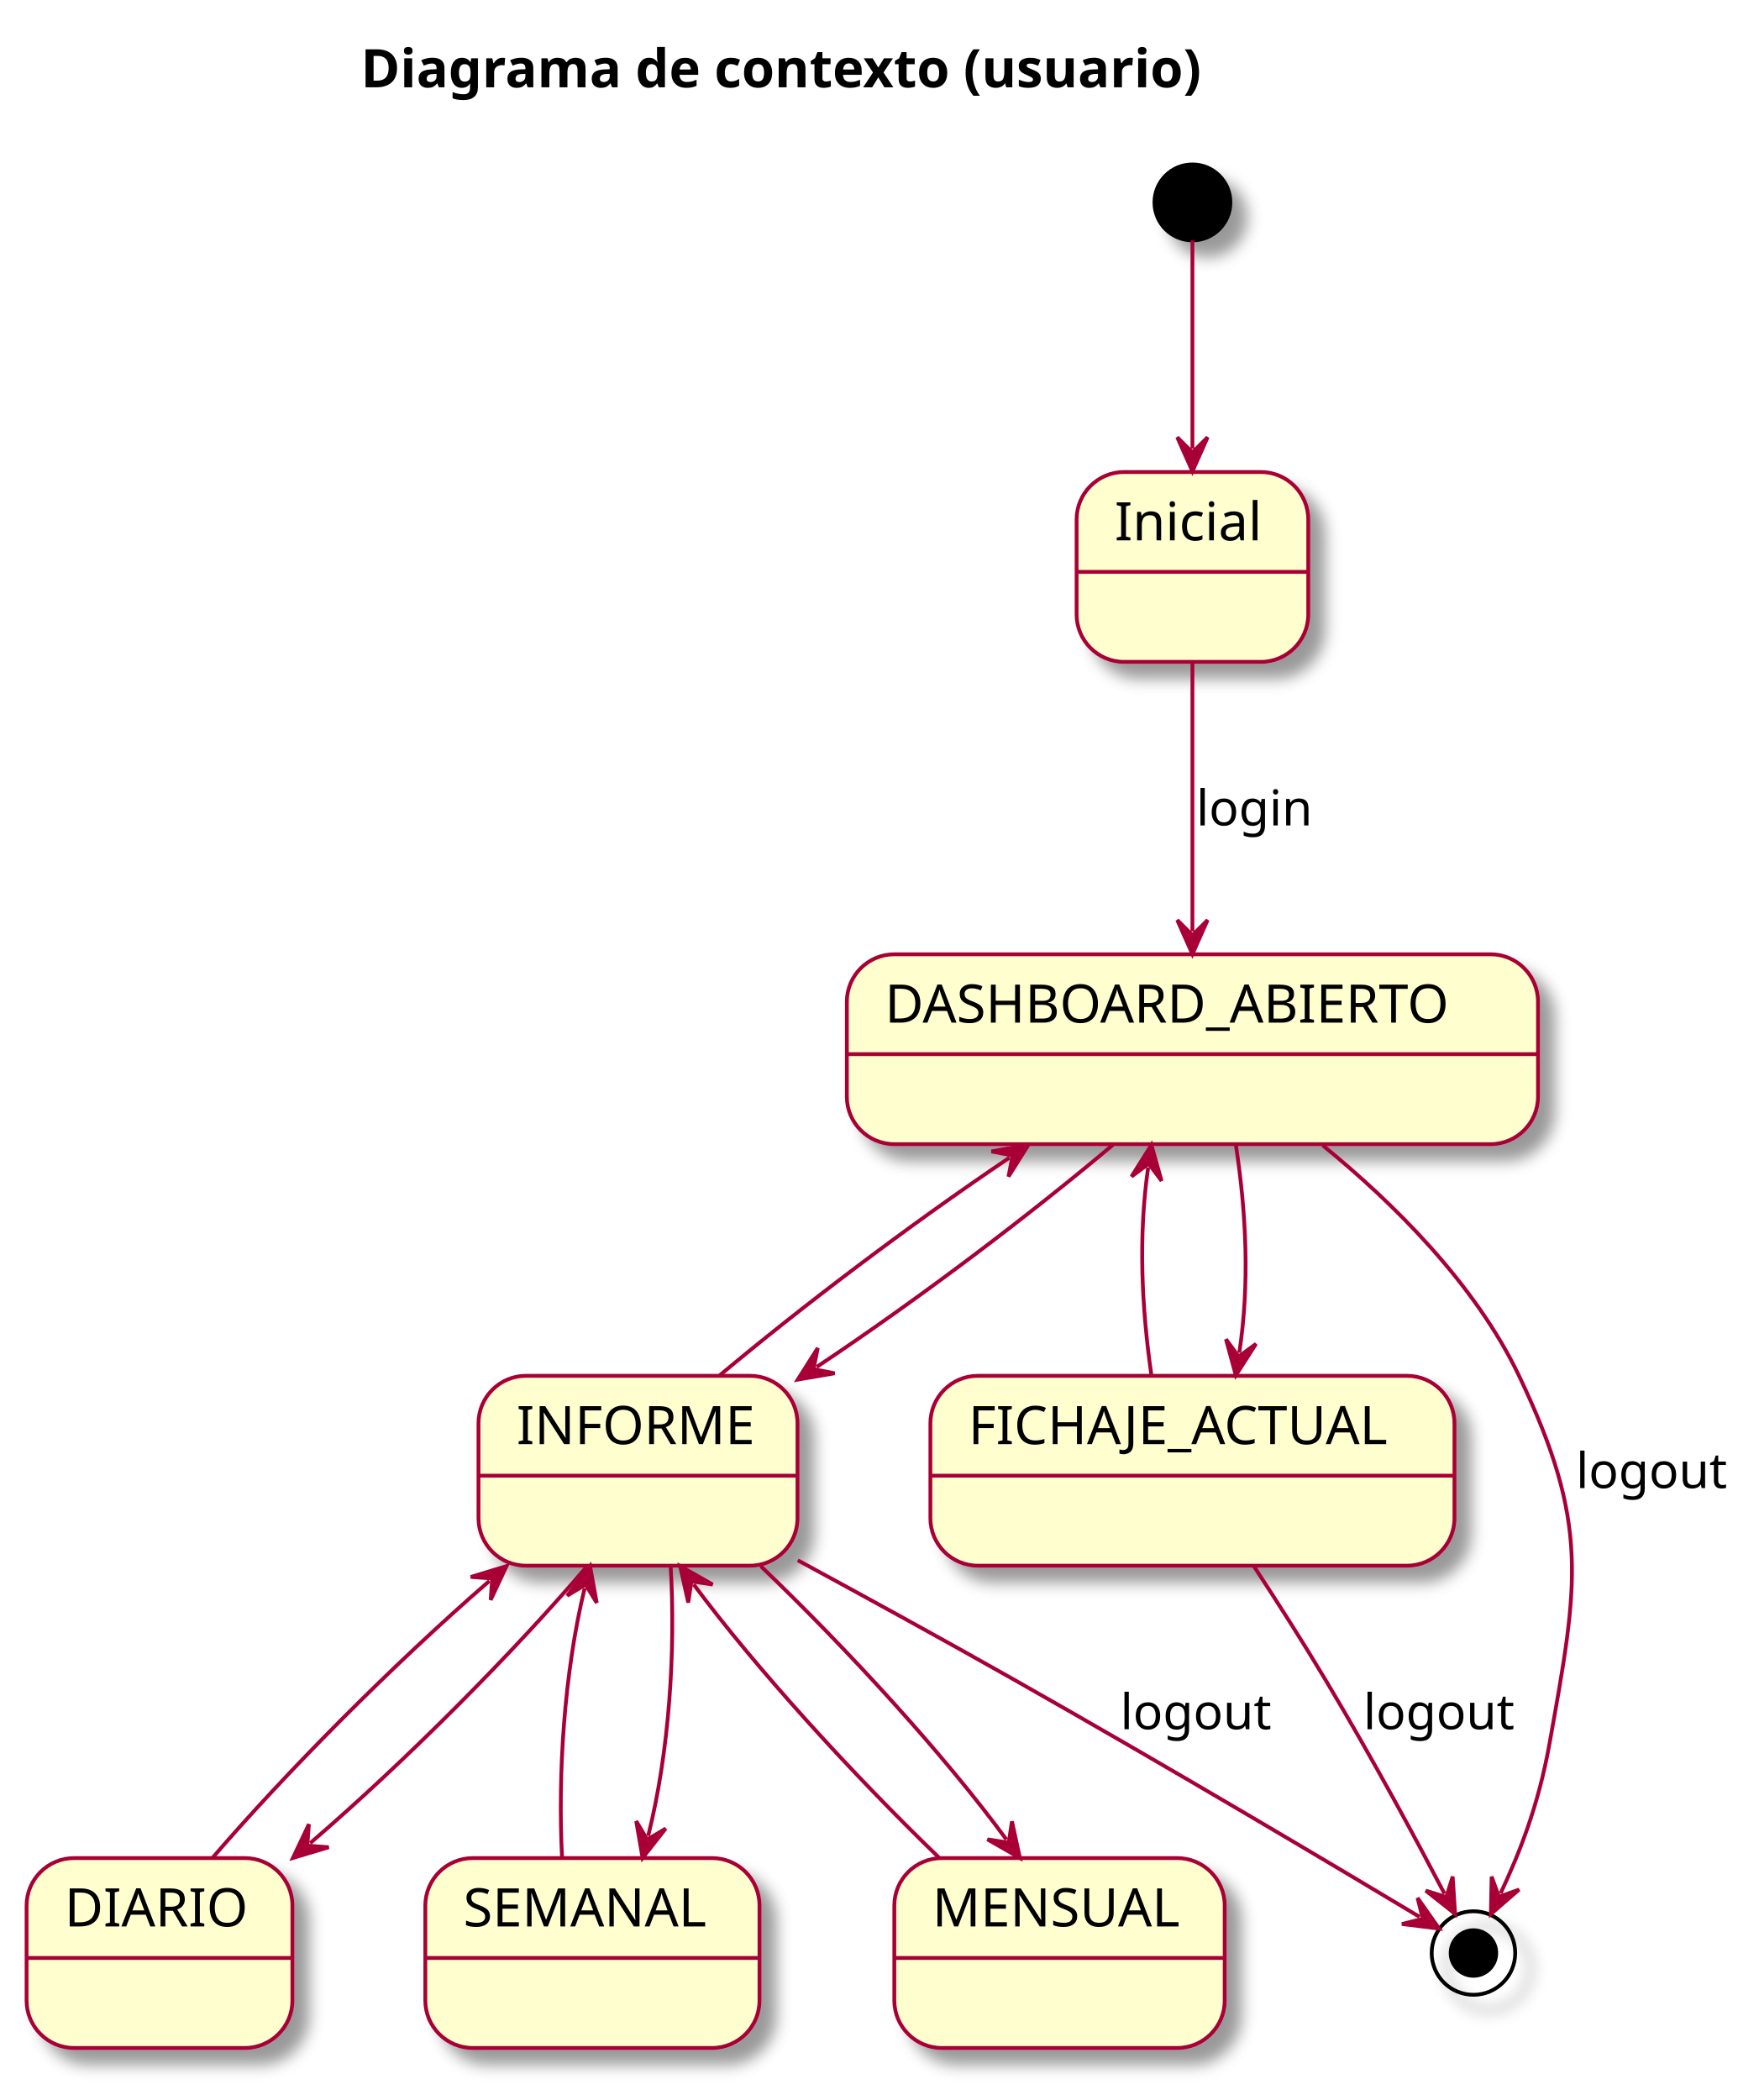
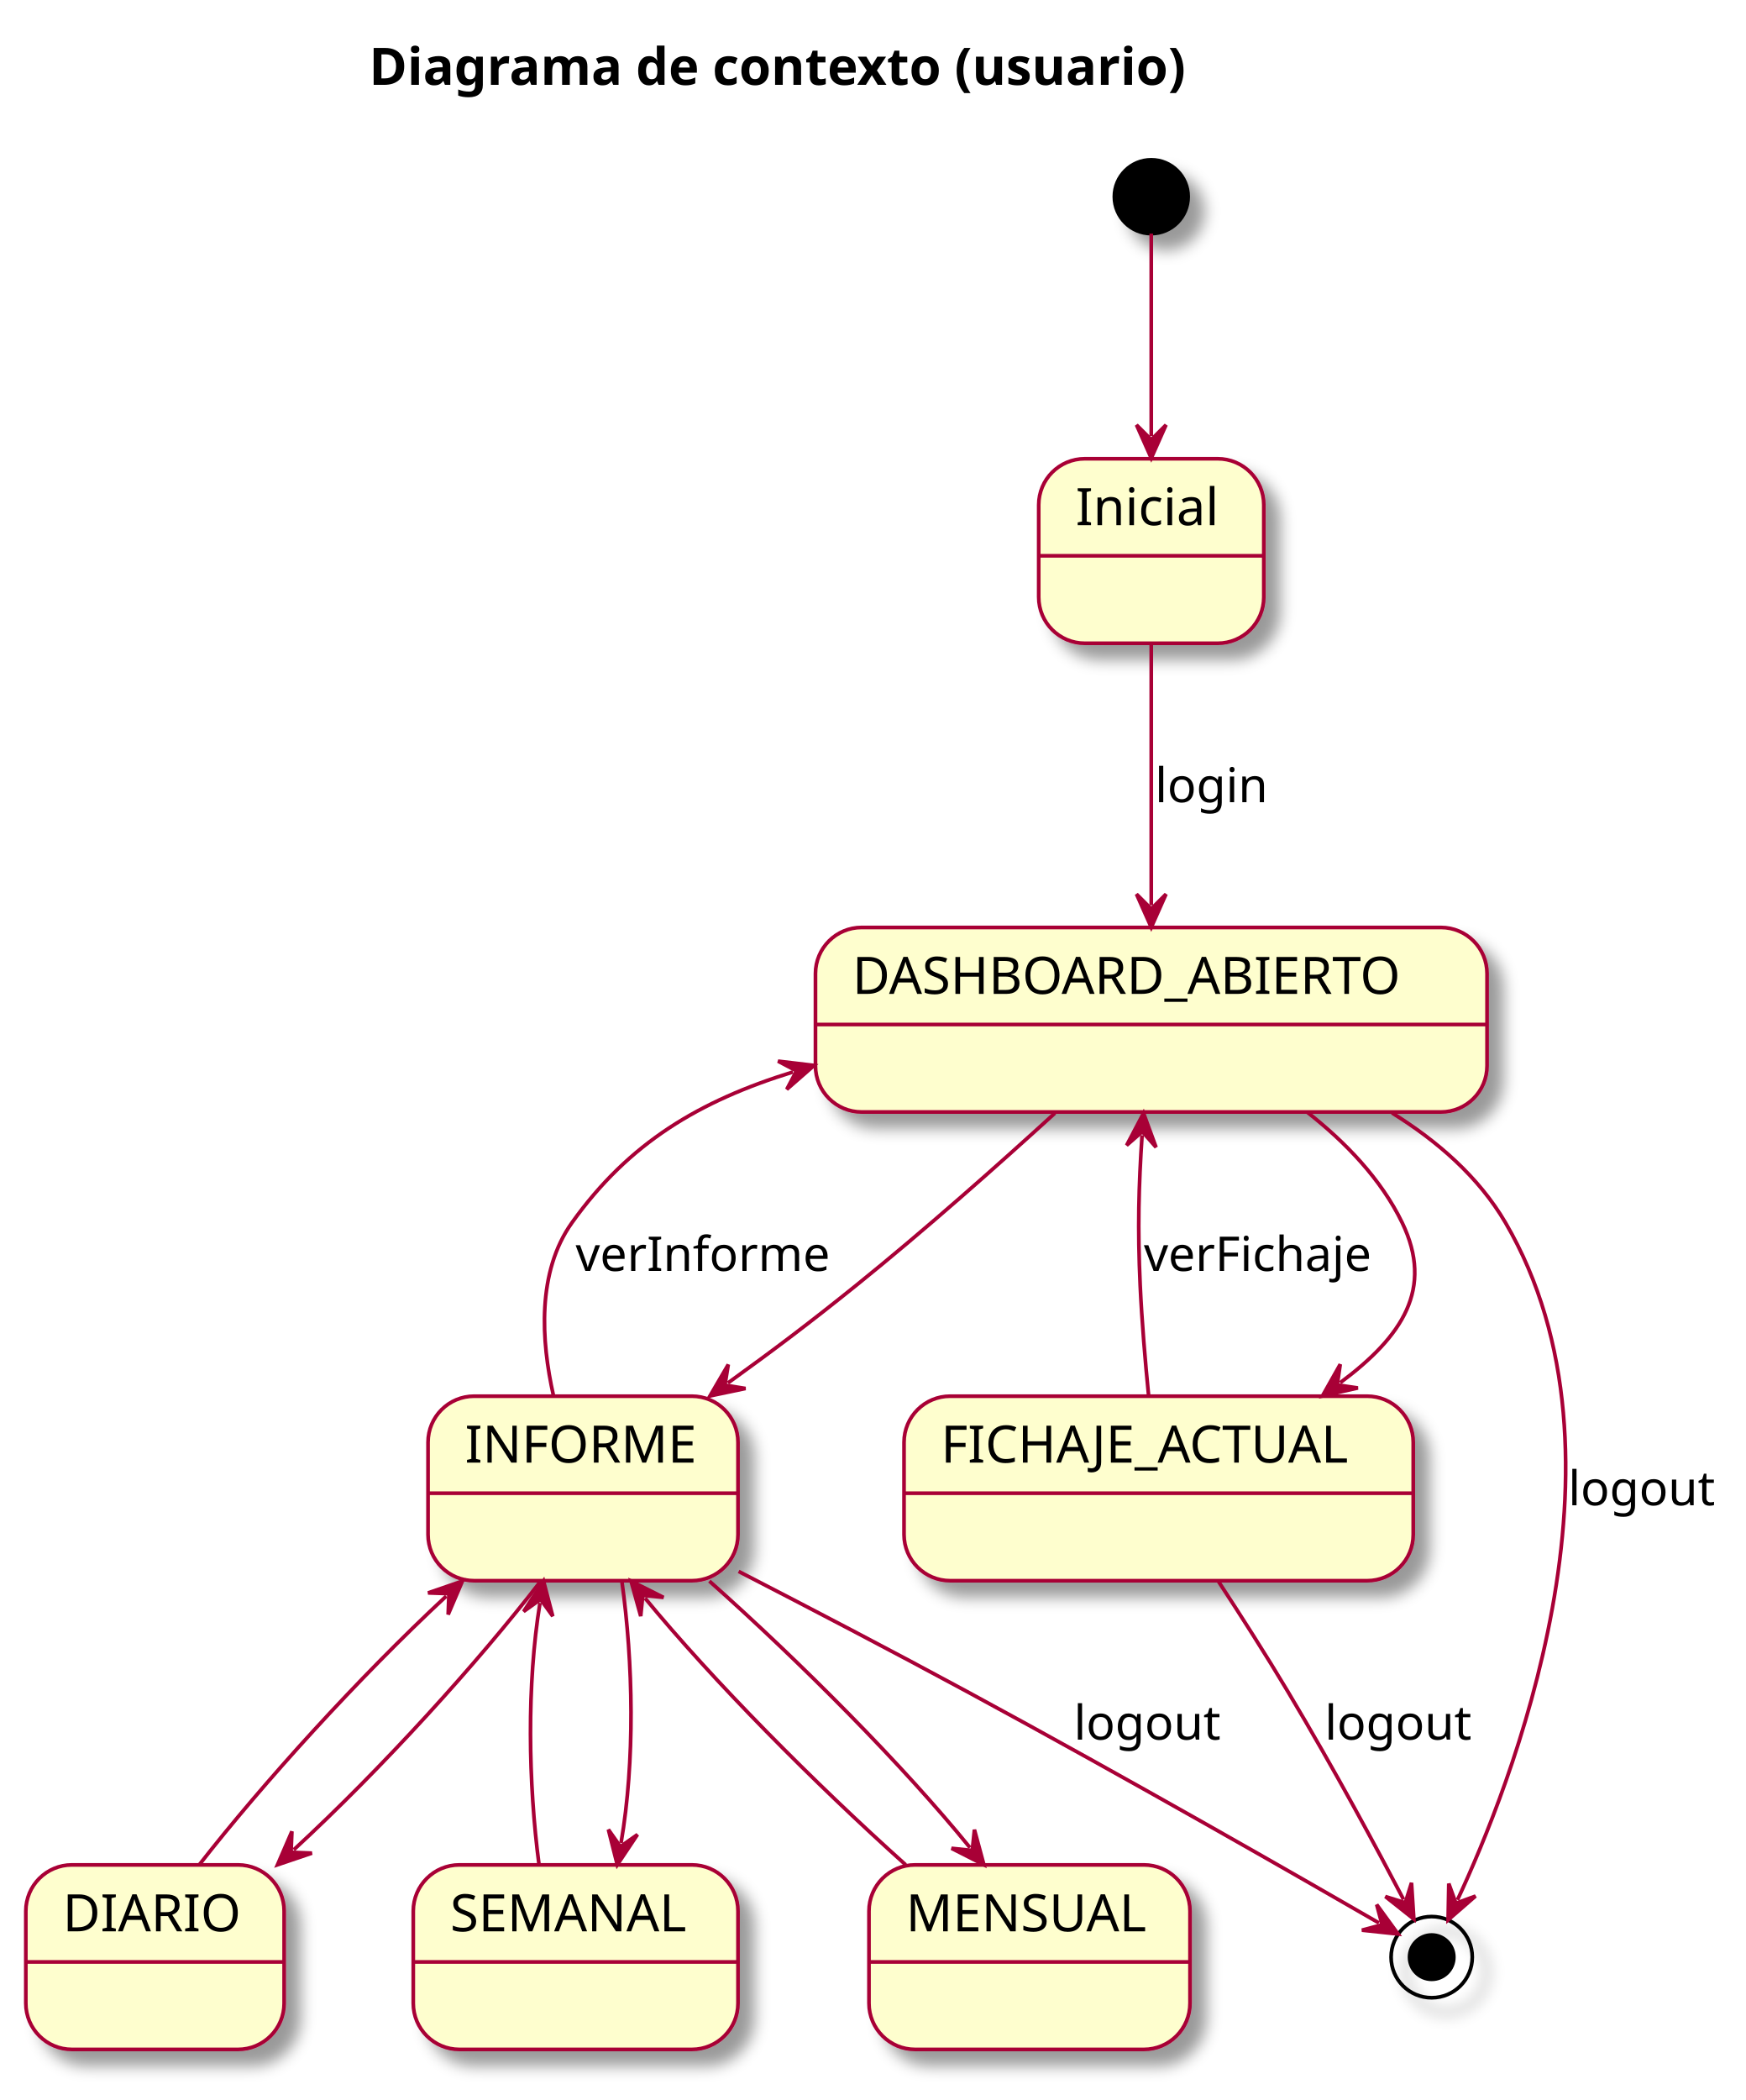
- <svg xmlns="http://www.w3.org/2000/svg" contentStyleType="text/css" height="553px" preserveAspectRatio="none" style="width:463px;height:553px;background:#FFFFFF;" version="1.1" viewBox="0 0 463 553" width="463px" zoomAndPan="magnify">
+ <svg xmlns="http://www.w3.org/2000/svg" contentStyleType="text/css" height="569px" preserveAspectRatio="none" style="width:473px;height:569px;background:#FFFFFF;" version="1.1" viewBox="0 0 473 569" width="473px" zoomAndPan="magnify">
  <defs>
-     <filter height="300%" id="f11m17hi4ylzw4" width="300%" x="-1" y="-1">
+     <filter height="300%" id="f1gqe7oo5dwifi" width="300%" x="-1" y="-1">
      <feGaussianBlur result="blurOut" stdDeviation="2.0" />
      <feColorMatrix in="blurOut" result="blurOut2" type="matrix" values="0 0 0 0 0 0 0 0 0 0 0 0 0 0 0 0 0 0 .4 0" />
      <feOffset dx="4.0" dy="4.0" in="blurOut2" result="blurOut3" />
      <feBlend in="SourceGraphic" in2="blurOut3" mode="normal" />
    </filter>
  </defs>
  <g>
-     <text fill="#000000" font-family="sans-serif" font-size="14" font-weight="bold" lengthAdjust="spacing" textLength="259" x="95" y="22.995">Diagrama de contexto (usuario)</text>
-     <ellipse cx="314" cy="53.297" fill="#000000" filter="url(#f11m17hi4ylzw4)" rx="10" ry="10" style="stroke:#000000;stroke-width:1.0;" />
+     <text fill="#000000" font-family="sans-serif" font-size="14" font-weight="bold" lengthAdjust="spacing" textLength="259" x="100" y="22.995">Diagrama de contexto (usuario)</text>
+     <ellipse cx="312" cy="53.297" fill="#000000" filter="url(#f1gqe7oo5dwifi)" rx="10" ry="10" style="stroke:#000000;stroke-width:1.0;" />
    <g id="Inicial">
-       <rect fill="#FEFECE" filter="url(#f11m17hi4ylzw4)" height="50" rx="12.5" ry="12.5" style="stroke:#A80036;stroke-width:1.0;" width="61" x="283.5" y="124.297" />
-       <line style="stroke:#A80036;stroke-width:1.0;" x1="283.5" x2="344.5" y1="150.594" y2="150.594" />
-       <text fill="#000000" font-family="sans-serif" font-size="14" lengthAdjust="spacing" textLength="41" x="293.5" y="142.292">Inicial</text>
+       <rect fill="#FEFECE" filter="url(#f1gqe7oo5dwifi)" height="50" rx="12.5" ry="12.5" style="stroke:#A80036;stroke-width:1.0;" width="61" x="281.5" y="124.297" />
+       <line style="stroke:#A80036;stroke-width:1.0;" x1="281.5" x2="342.5" y1="150.594" y2="150.594" />
+       <text fill="#000000" font-family="sans-serif" font-size="14" lengthAdjust="spacing" textLength="41" x="291.5" y="142.292">Inicial</text>
    </g>
    <g id="DASHBOARD_ABIERTO">
-       <rect fill="#FEFECE" filter="url(#f11m17hi4ylzw4)" height="50" rx="12.5" ry="12.5" style="stroke:#A80036;stroke-width:1.0;" width="182" x="223" y="251.297" />
-       <line style="stroke:#A80036;stroke-width:1.0;" x1="223" x2="405" y1="277.594" y2="277.594" />
-       <text fill="#000000" font-family="sans-serif" font-size="14" lengthAdjust="spacing" textLength="162" x="233" y="269.292">DASHBOARD_ABIERTO</text>
+       <rect fill="#FEFECE" filter="url(#f1gqe7oo5dwifi)" height="50" rx="12.5" ry="12.5" style="stroke:#A80036;stroke-width:1.0;" width="182" x="221" y="251.297" />
+       <line style="stroke:#A80036;stroke-width:1.0;" x1="221" x2="403" y1="277.594" y2="277.594" />
+       <text fill="#000000" font-family="sans-serif" font-size="14" lengthAdjust="spacing" textLength="162" x="231" y="269.292">DASHBOARD_ABIERTO</text>
    </g>
    <g id="FICHAJE_ACTUAL">
-       <rect fill="#FEFECE" filter="url(#f11m17hi4ylzw4)" height="50" rx="12.5" ry="12.5" style="stroke:#A80036;stroke-width:1.0;" width="138" x="245" y="362.297" />
-       <line style="stroke:#A80036;stroke-width:1.0;" x1="245" x2="383" y1="388.594" y2="388.594" />
-       <text fill="#000000" font-family="sans-serif" font-size="14" lengthAdjust="spacing" textLength="118" x="255" y="380.292">FICHAJE_ACTUAL</text>
+       <rect fill="#FEFECE" filter="url(#f1gqe7oo5dwifi)" height="50" rx="12.5" ry="12.5" style="stroke:#A80036;stroke-width:1.0;" width="138" x="245" y="378.297" />
+       <line style="stroke:#A80036;stroke-width:1.0;" x1="245" x2="383" y1="404.594" y2="404.594" />
+       <text fill="#000000" font-family="sans-serif" font-size="14" lengthAdjust="spacing" textLength="118" x="255" y="396.292">FICHAJE_ACTUAL</text>
    </g>
    <g id="INFORME">
-       <rect fill="#FEFECE" filter="url(#f11m17hi4ylzw4)" height="50" rx="12.5" ry="12.5" style="stroke:#A80036;stroke-width:1.0;" width="84" x="126" y="362.297" />
-       <line style="stroke:#A80036;stroke-width:1.0;" x1="126" x2="210" y1="388.594" y2="388.594" />
-       <text fill="#000000" font-family="sans-serif" font-size="14" lengthAdjust="spacing" textLength="64" x="136" y="380.292">INFORME</text>
+       <rect fill="#FEFECE" filter="url(#f1gqe7oo5dwifi)" height="50" rx="12.5" ry="12.5" style="stroke:#A80036;stroke-width:1.0;" width="84" x="116" y="378.297" />
+       <line style="stroke:#A80036;stroke-width:1.0;" x1="116" x2="200" y1="404.594" y2="404.594" />
+       <text fill="#000000" font-family="sans-serif" font-size="14" lengthAdjust="spacing" textLength="64" x="126" y="396.292">INFORME</text>
    </g>
    <g id="DIARIO">
-       <rect fill="#FEFECE" filter="url(#f11m17hi4ylzw4)" height="50" rx="12.5" ry="12.5" style="stroke:#A80036;stroke-width:1.0;" width="70" x="7" y="489.297" />
-       <line style="stroke:#A80036;stroke-width:1.0;" x1="7" x2="77" y1="515.594" y2="515.594" />
-       <text fill="#000000" font-family="sans-serif" font-size="14" lengthAdjust="spacing" textLength="50" x="17" y="507.292">DIARIO</text>
+       <rect fill="#FEFECE" filter="url(#f1gqe7oo5dwifi)" height="50" rx="12.5" ry="12.5" style="stroke:#A80036;stroke-width:1.0;" width="70" x="7" y="505.297" />
+       <line style="stroke:#A80036;stroke-width:1.0;" x1="7" x2="77" y1="531.594" y2="531.594" />
+       <text fill="#000000" font-family="sans-serif" font-size="14" lengthAdjust="spacing" textLength="50" x="17" y="523.292">DIARIO</text>
    </g>
    <g id="SEMANAL">
-       <rect fill="#FEFECE" filter="url(#f11m17hi4ylzw4)" height="50" rx="12.5" ry="12.5" style="stroke:#A80036;stroke-width:1.0;" width="88" x="112" y="489.297" />
-       <line style="stroke:#A80036;stroke-width:1.0;" x1="112" x2="200" y1="515.594" y2="515.594" />
-       <text fill="#000000" font-family="sans-serif" font-size="14" lengthAdjust="spacing" textLength="68" x="122" y="507.292">SEMANAL</text>
+       <rect fill="#FEFECE" filter="url(#f1gqe7oo5dwifi)" height="50" rx="12.5" ry="12.5" style="stroke:#A80036;stroke-width:1.0;" width="88" x="112" y="505.297" />
+       <line style="stroke:#A80036;stroke-width:1.0;" x1="112" x2="200" y1="531.594" y2="531.594" />
+       <text fill="#000000" font-family="sans-serif" font-size="14" lengthAdjust="spacing" textLength="68" x="122" y="523.292">SEMANAL</text>
    </g>
    <g id="MENSUAL">
-       <rect fill="#FEFECE" filter="url(#f11m17hi4ylzw4)" height="50" rx="12.5" ry="12.5" style="stroke:#A80036;stroke-width:1.0;" width="87" x="235.5" y="489.297" />
-       <line style="stroke:#A80036;stroke-width:1.0;" x1="235.5" x2="322.5" y1="515.594" y2="515.594" />
-       <text fill="#000000" font-family="sans-serif" font-size="14" lengthAdjust="spacing" textLength="67" x="245.5" y="507.292">MENSUAL</text>
+       <rect fill="#FEFECE" filter="url(#f1gqe7oo5dwifi)" height="50" rx="12.5" ry="12.5" style="stroke:#A80036;stroke-width:1.0;" width="87" x="235.5" y="505.297" />
+       <line style="stroke:#A80036;stroke-width:1.0;" x1="235.5" x2="322.5" y1="531.594" y2="531.594" />
+       <text fill="#000000" font-family="sans-serif" font-size="14" lengthAdjust="spacing" textLength="67" x="245.5" y="523.292">MENSUAL</text>
    </g>
-     <ellipse cx="388" cy="514.297" fill="none" filter="url(#f11m17hi4ylzw4)" rx="11" ry="11" style="stroke:#000000;stroke-width:1.0;" />
-     <ellipse cx="388" cy="514.297" fill="#000000" rx="6" ry="6" style="stroke:#000000;stroke-width:1.0;" />
+     <ellipse cx="388" cy="530.297" fill="none" filter="url(#f1gqe7oo5dwifi)" rx="11" ry="11" style="stroke:#000000;stroke-width:1.0;" />
+     <ellipse cx="388" cy="530.297" fill="#000000" rx="6" ry="6" style="stroke:#000000;stroke-width:1.0;" />
    <g id="link_*start*_Inicial">
-       <path d="M314,63.31 C314,77.188 314,98.262 314,118.137 " fill="none" id="*start*-to-Inicial" style="stroke:#A80036;stroke-width:1.0;" />
-       <polygon fill="#A80036" points="314,124.137,318,115.137,314,119.137,310,115.137,314,124.137" style="stroke:#A80036;stroke-width:1.0;" />
+       <path d="M312,63.31 C312,77.188 312,98.262 312,118.137 " fill="none" id="*start*-to-Inicial" style="stroke:#A80036;stroke-width:1.0;" />
+       <polygon fill="#A80036" points="312,124.137,316,115.137,312,119.137,308,115.137,312,124.137" style="stroke:#A80036;stroke-width:1.0;" />
    </g>
    <g id="link_Inicial_DASHBOARD_ABIERTO">
-       <path d="M314,174.398 C314,196.533 314,223.158 314,245.27 " fill="none" id="Inicial-to-DASHBOARD_ABIERTO" style="stroke:#A80036;stroke-width:1.0;" />
-       <polygon fill="#A80036" points="314,251.27,318,242.27,314,246.27,310,242.27,314,251.27" style="stroke:#A80036;stroke-width:1.0;" />
-       <text fill="#000000" font-family="sans-serif" font-size="13" lengthAdjust="spacing" textLength="30" x="315" y="217.364">login</text>
+       <path d="M312,174.398 C312,196.533 312,223.158 312,245.27 " fill="none" id="Inicial-to-DASHBOARD_ABIERTO" style="stroke:#A80036;stroke-width:1.0;" />
+       <polygon fill="#A80036" points="312,251.27,316,242.27,312,246.27,308,242.27,312,251.27" style="stroke:#A80036;stroke-width:1.0;" />
+       <text fill="#000000" font-family="sans-serif" font-size="13" lengthAdjust="spacing" textLength="30" x="313" y="217.364">login</text>
    </g>
    <g id="link_DASHBOARD_ABIERTO_FICHAJE_ACTUAL">
-       <path d="M325.44,301.488 C328.19,319.551 329.093,338.196 326.336,356.243 " fill="none" id="DASHBOARD_ABIERTO-to-FICHAJE_ACTUAL" style="stroke:#A80036;stroke-width:1.0;" />
-       <polygon fill="#A80036" points="325.43,362.174,330.743,353.881,326.185,357.231,322.835,352.673,325.43,362.174" style="stroke:#A80036;stroke-width:1.0;" />
+       <path d="M354.321,301.384 C364.617,309.466 374.297,319.486 380,331.297 C388.635,349.18 380.101,362.08 363.201,374.654 " fill="none" id="DASHBOARD_ABIERTO-to-FICHAJE_ACTUAL" style="stroke:#A80036;stroke-width:1.0;" />
+       <polygon fill="#A80036" points="358.387,378.235,367.995,376.072,362.399,375.25,363.22,369.654,358.387,378.235" style="stroke:#A80036;stroke-width:1.0;" />
    </g>
    <g id="link_DASHBOARD_ABIERTO_FICHAJE_ACTUAL">
-       <path d="M302.341,307.427 C299.744,325.49 300.602,344.127 303.205,362.174 " fill="none" id="DASHBOARD_ABIERTO-backto-FICHAJE_ACTUAL" style="stroke:#A80036;stroke-width:1.0;" />
-       <polygon fill="#A80036" points="303.195,301.488,297.955,309.827,302.483,306.437,305.873,310.966,303.195,301.488" style="stroke:#A80036;stroke-width:1.0;" />
+       <path d="M309.512,307.603 C308.6,321.313 308.283,332.768 309,348.297 C309.452,358.078 310.362,368.824 311.283,378.137 " fill="none" id="DASHBOARD_ABIERTO-backto-FICHAJE_ACTUAL" style="stroke:#A80036;stroke-width:1.0;" />
+       <polygon fill="#A80036" points="309.91,301.616,305.322,310.33,309.578,306.605,313.304,310.861,309.91,301.616" style="stroke:#A80036;stroke-width:1.0;" />
+       <text fill="#000000" font-family="sans-serif" font-size="13" lengthAdjust="spacing" textLength="65" x="310" y="344.364">verFichaje</text>
    </g>
    <g id="link_DASHBOARD_ABIERTO_INFORME">
-       <path d="M293.038,301.488 C271.146,319.927 242.287,341.827 215.059,359.966 " fill="none" id="DASHBOARD_ABIERTO-to-INFORME" style="stroke:#A80036;stroke-width:1.0;" />
-       <polygon fill="#A80036" points="210.066,363.293,219.774,361.632,214.227,360.521,215.338,354.974,210.066,363.293" style="stroke:#A80036;stroke-width:1.0;" />
+       <path d="M285.883,301.613 C270.51,315.635 250.51,333.385 232,348.297 C219.367,358.474 209.92,365.605 197.271,374.723 " fill="none" id="DASHBOARD_ABIERTO-to-INFORME" style="stroke:#A80036;stroke-width:1.0;" />
+       <polygon fill="#A80036" points="192.404,378.232,202.044,376.214,196.46,375.308,197.366,369.724,192.404,378.232" style="stroke:#A80036;stroke-width:1.0;" />
    </g>
    <g id="link_DASHBOARD_ABIERTO_INFORME">
-       <path d="M265.818,304.842 C239.026,322.905 211.086,344.127 189.517,362.174 " fill="none" id="DASHBOARD_ABIERTO-backto-INFORME" style="stroke:#A80036;stroke-width:1.0;" />
-       <polygon fill="#A80036" points="270.793,301.488,261.094,303.202,266.647,304.283,265.567,309.836,270.793,301.488" style="stroke:#A80036;stroke-width:1.0;" />
+       <path d="M214.899,290.456 C189.547,298.297 170.487,309.593 155,331.297 C145.469,344.654 146.651,363.296 149.987,378.126 " fill="none" id="DASHBOARD_ABIERTO-backto-INFORME" style="stroke:#A80036;stroke-width:1.0;" />
+       <polygon fill="#A80036" points="220.631,288.683,210.851,287.521,215.854,290.16,213.215,295.164,220.631,288.683" style="stroke:#A80036;stroke-width:1.0;" />
+       <text fill="#000000" font-family="sans-serif" font-size="13" lengthAdjust="spacing" textLength="71" x="156" y="344.364">verInforme</text>
    </g>
    <g id="link_INFORME_DIARIO">
-       <path d="M154.622,412.398 C135.759,434.533 107.421,463.249 81.676,485.36 " fill="none" id="INFORME-to-DIARIO" style="stroke:#A80036;stroke-width:1.0;" />
-       <polygon fill="#A80036" points="77.124,489.27,86.558,486.44,80.917,486.012,81.345,480.371,77.124,489.27" style="stroke:#A80036;stroke-width:1.0;" />
+       <path d="M146.55,428.398 C129.458,450.533 103.589,479.091 79.612,501.202 " fill="none" id="INFORME-to-DIARIO" style="stroke:#A80036;stroke-width:1.0;" />
+       <polygon fill="#A80036" points="75.202,505.27,84.53,502.109,78.877,501.88,79.106,496.228,75.202,505.27" style="stroke:#A80036;stroke-width:1.0;" />
    </g>
    <g id="link_INFORME_DIARIO">
-       <path d="M128.86,416.325 C103.291,438.46 74.944,467.158 55.921,489.27 " fill="none" id="INFORME-backto-DIARIO" style="stroke:#A80036;stroke-width:1.0;" />
-       <polygon fill="#A80036" points="133.396,412.398,123.974,415.264,129.616,415.67,129.21,421.313,133.396,412.398" style="stroke:#A80036;stroke-width:1.0;" />
+       <path d="M120.931,432.484 C97.133,454.619 71.253,483.158 53.999,505.27 " fill="none" id="INFORME-backto-DIARIO" style="stroke:#A80036;stroke-width:1.0;" />
+       <polygon fill="#A80036" points="125.324,428.398,116.01,431.599,121.663,431.803,121.458,437.456,125.324,428.398" style="stroke:#A80036;stroke-width:1.0;" />
    </g>
    <g id="link_INFORME_SEMANAL">
-       <path d="M176.602,412.398 C177.927,434.533 176.259,461.341 170.679,483.452 " fill="none" id="INFORME-to-SEMANAL" style="stroke:#A80036;stroke-width:1.0;" />
-       <polygon fill="#A80036" points="169.211,489.27,175.292,481.522,170.434,484.422,167.535,479.564,169.211,489.27" style="stroke:#A80036;stroke-width:1.0;" />
+       <path d="M168.53,428.398 C171.625,450.533 172.119,477.246 168.308,499.357 " fill="none" id="INFORME-to-SEMANAL" style="stroke:#A80036;stroke-width:1.0;" />
+       <polygon fill="#A80036" points="167.289,505.27,172.76,497.08,168.138,500.342,164.876,495.721,167.289,505.27" style="stroke:#A80036;stroke-width:1.0;" />
    </g>
    <g id="link_INFORME_SEMANAL">
-       <path d="M153.959,418.228 C148.576,440.363 146.866,467.158 148.008,489.27 " fill="none" id="INFORME-backto-SEMANAL" style="stroke:#A80036;stroke-width:1.0;" />
-       <polygon fill="#A80036" points="155.377,412.398,149.364,420.198,154.196,417.256,157.137,422.088,155.377,412.398" style="stroke:#A80036;stroke-width:1.0;" />
+       <path d="M146.339,434.32 C142.727,456.455 143.175,483.158 146.086,505.27 " fill="none" id="INFORME-backto-SEMANAL" style="stroke:#A80036;stroke-width:1.0;" />
+       <polygon fill="#A80036" points="147.305,428.398,141.908,436.636,146.5,433.333,149.803,437.925,147.305,428.398" style="stroke:#A80036;stroke-width:1.0;" />
    </g>
    <g id="link_INFORME_MENSUAL">
-       <path d="M200.318,412.398 C223.423,434.533 248.847,462.316 265.025,484.427 " fill="none" id="INFORME-to-MENSUAL" style="stroke:#A80036;stroke-width:1.0;" />
-       <polygon fill="#A80036" points="268.568,489.27,266.482,479.644,265.616,485.234,260.025,484.368,268.568,489.27" style="stroke:#A80036;stroke-width:1.0;" />
+       <path d="M192.246,428.398 C217.122,450.533 244.918,478.5 262.865,500.611 " fill="none" id="INFORME-to-MENSUAL" style="stroke:#A80036;stroke-width:1.0;" />
+       <polygon fill="#A80036" points="266.646,505.27,264.08,495.761,263.495,501.387,257.868,500.803,266.646,505.27" style="stroke:#A80036;stroke-width:1.0;" />
    </g>
    <g id="link_INFORME_MENSUAL">
-       <path d="M182.664,417.219 C199.062,439.354 224.466,467.158 247.365,489.27 " fill="none" id="INFORME-backto-MENSUAL" style="stroke:#A80036;stroke-width:1.0;" />
-       <polygon fill="#A80036" points="179.092,412.398,181.235,422.011,182.068,416.416,187.663,417.249,179.092,412.398" style="stroke:#A80036;stroke-width:1.0;" />
+       <path d="M174.827,433.036 C192.996,455.171 220.774,483.158 245.443,505.27 " fill="none" id="INFORME-backto-MENSUAL" style="stroke:#A80036;stroke-width:1.0;" />
+       <polygon fill="#A80036" points="171.02,428.398,173.638,437.892,174.192,432.263,179.822,432.817,171.02,428.398" style="stroke:#A80036;stroke-width:1.0;" />
    </g>
    <g id="link_DASHBOARD_ABIERTO_*end*">
-       <path d="M348.317,301.611 C366.922,316.799 388.422,338.049 400,362.297 C418.638,401.333 415.632,416.718 408,459.297 C405.072,475.632 400.079,488.056 395.139,498.591 " fill="none" id="DASHBOARD_ABIERTO-to-*end*" style="stroke:#A80036;stroke-width:1.0;" />
-       <polygon fill="#A80036" points="392.592,504.024,400.034,497.573,394.715,499.497,392.791,494.177,392.592,504.024" style="stroke:#A80036;stroke-width:1.0;" />
-       <text fill="#000000" font-family="sans-serif" font-size="13" lengthAdjust="spacing" textLength="40" x="415" y="391.864">logout</text>
+       <path d="M377.25,301.542 C389.522,309.156 400.76,318.917 408,331.297 C445.327,395.12 408.81,485.163 394.99,514.774 " fill="none" id="DASHBOARD_ABIERTO-to-*end*" style="stroke:#A80036;stroke-width:1.0;" />
+       <polygon fill="#A80036" points="392.452,520.211,399.883,513.747,394.567,515.68,392.634,510.364,392.452,520.211" style="stroke:#A80036;stroke-width:1.0;" />
+       <text fill="#000000" font-family="sans-serif" font-size="13" lengthAdjust="spacing" textLength="40" x="425" y="407.864">logout</text>
    </g>
    <g id="link_FICHAJE_ACTUAL_*end*">
-       <path d="M330.236,412.522 C336.278,421.749 343.097,432.419 349,442.297 C361.987,464.026 373.207,484.986 380.378,498.67 " fill="none" id="FICHAJE_ACTUAL-to-*end*" style="stroke:#A80036;stroke-width:1.0;" />
-       <polygon fill="#A80036" points="383.163,503.985,382.529,494.157,380.842,499.556,375.443,497.87,383.163,503.985" style="stroke:#A80036;stroke-width:1.0;" />
-       <text fill="#000000" font-family="sans-serif" font-size="13" lengthAdjust="spacing" textLength="40" x="359" y="455.364">logout</text>
+       <path d="M330.236,428.522 C336.278,437.749 343.097,448.419 349,458.297 C361.987,480.026 373.207,500.986 380.378,514.67 " fill="none" id="FICHAJE_ACTUAL-to-*end*" style="stroke:#A80036;stroke-width:1.0;" />
+       <polygon fill="#A80036" points="383.163,519.985,382.529,510.157,380.842,515.556,375.443,513.87,383.163,519.985" style="stroke:#A80036;stroke-width:1.0;" />
+       <text fill="#000000" font-family="sans-serif" font-size="13" lengthAdjust="spacing" textLength="40" x="359" y="471.364">logout</text>
    </g>
    <g id="link_INFORME_*end*">
-       <path d="M210.069,410.868 C227.723,420.437 248.428,431.786 267,442.297 C309.182,466.169 353.755,492.744 373.803,504.769 " fill="none" id="INFORME-to-*end*" style="stroke:#A80036;stroke-width:1.0;" />
-       <polygon fill="#A80036" points="378.949,507.855,373.288,499.796,374.661,505.283,369.173,506.656,378.949,507.855" style="stroke:#A80036;stroke-width:1.0;" />
-       <text fill="#000000" font-family="sans-serif" font-size="13" lengthAdjust="spacing" textLength="40" x="295" y="455.364">logout</text>
+       <path d="M200.173,425.779 C219.149,435.552 241.782,447.356 262,458.297 C306.165,482.197 353.031,509.088 373.694,521.021 " fill="none" id="INFORME-to-*end*" style="stroke:#A80036;stroke-width:1.0;" />
+       <polygon fill="#A80036" points="378.89,524.022,373.097,516.057,374.56,521.521,369.096,522.985,378.89,524.022" style="stroke:#A80036;stroke-width:1.0;" />
+       <text fill="#000000" font-family="sans-serif" font-size="13" lengthAdjust="spacing" textLength="40" x="291" y="471.364">logout</text>
    </g>
  </g>
</svg>
